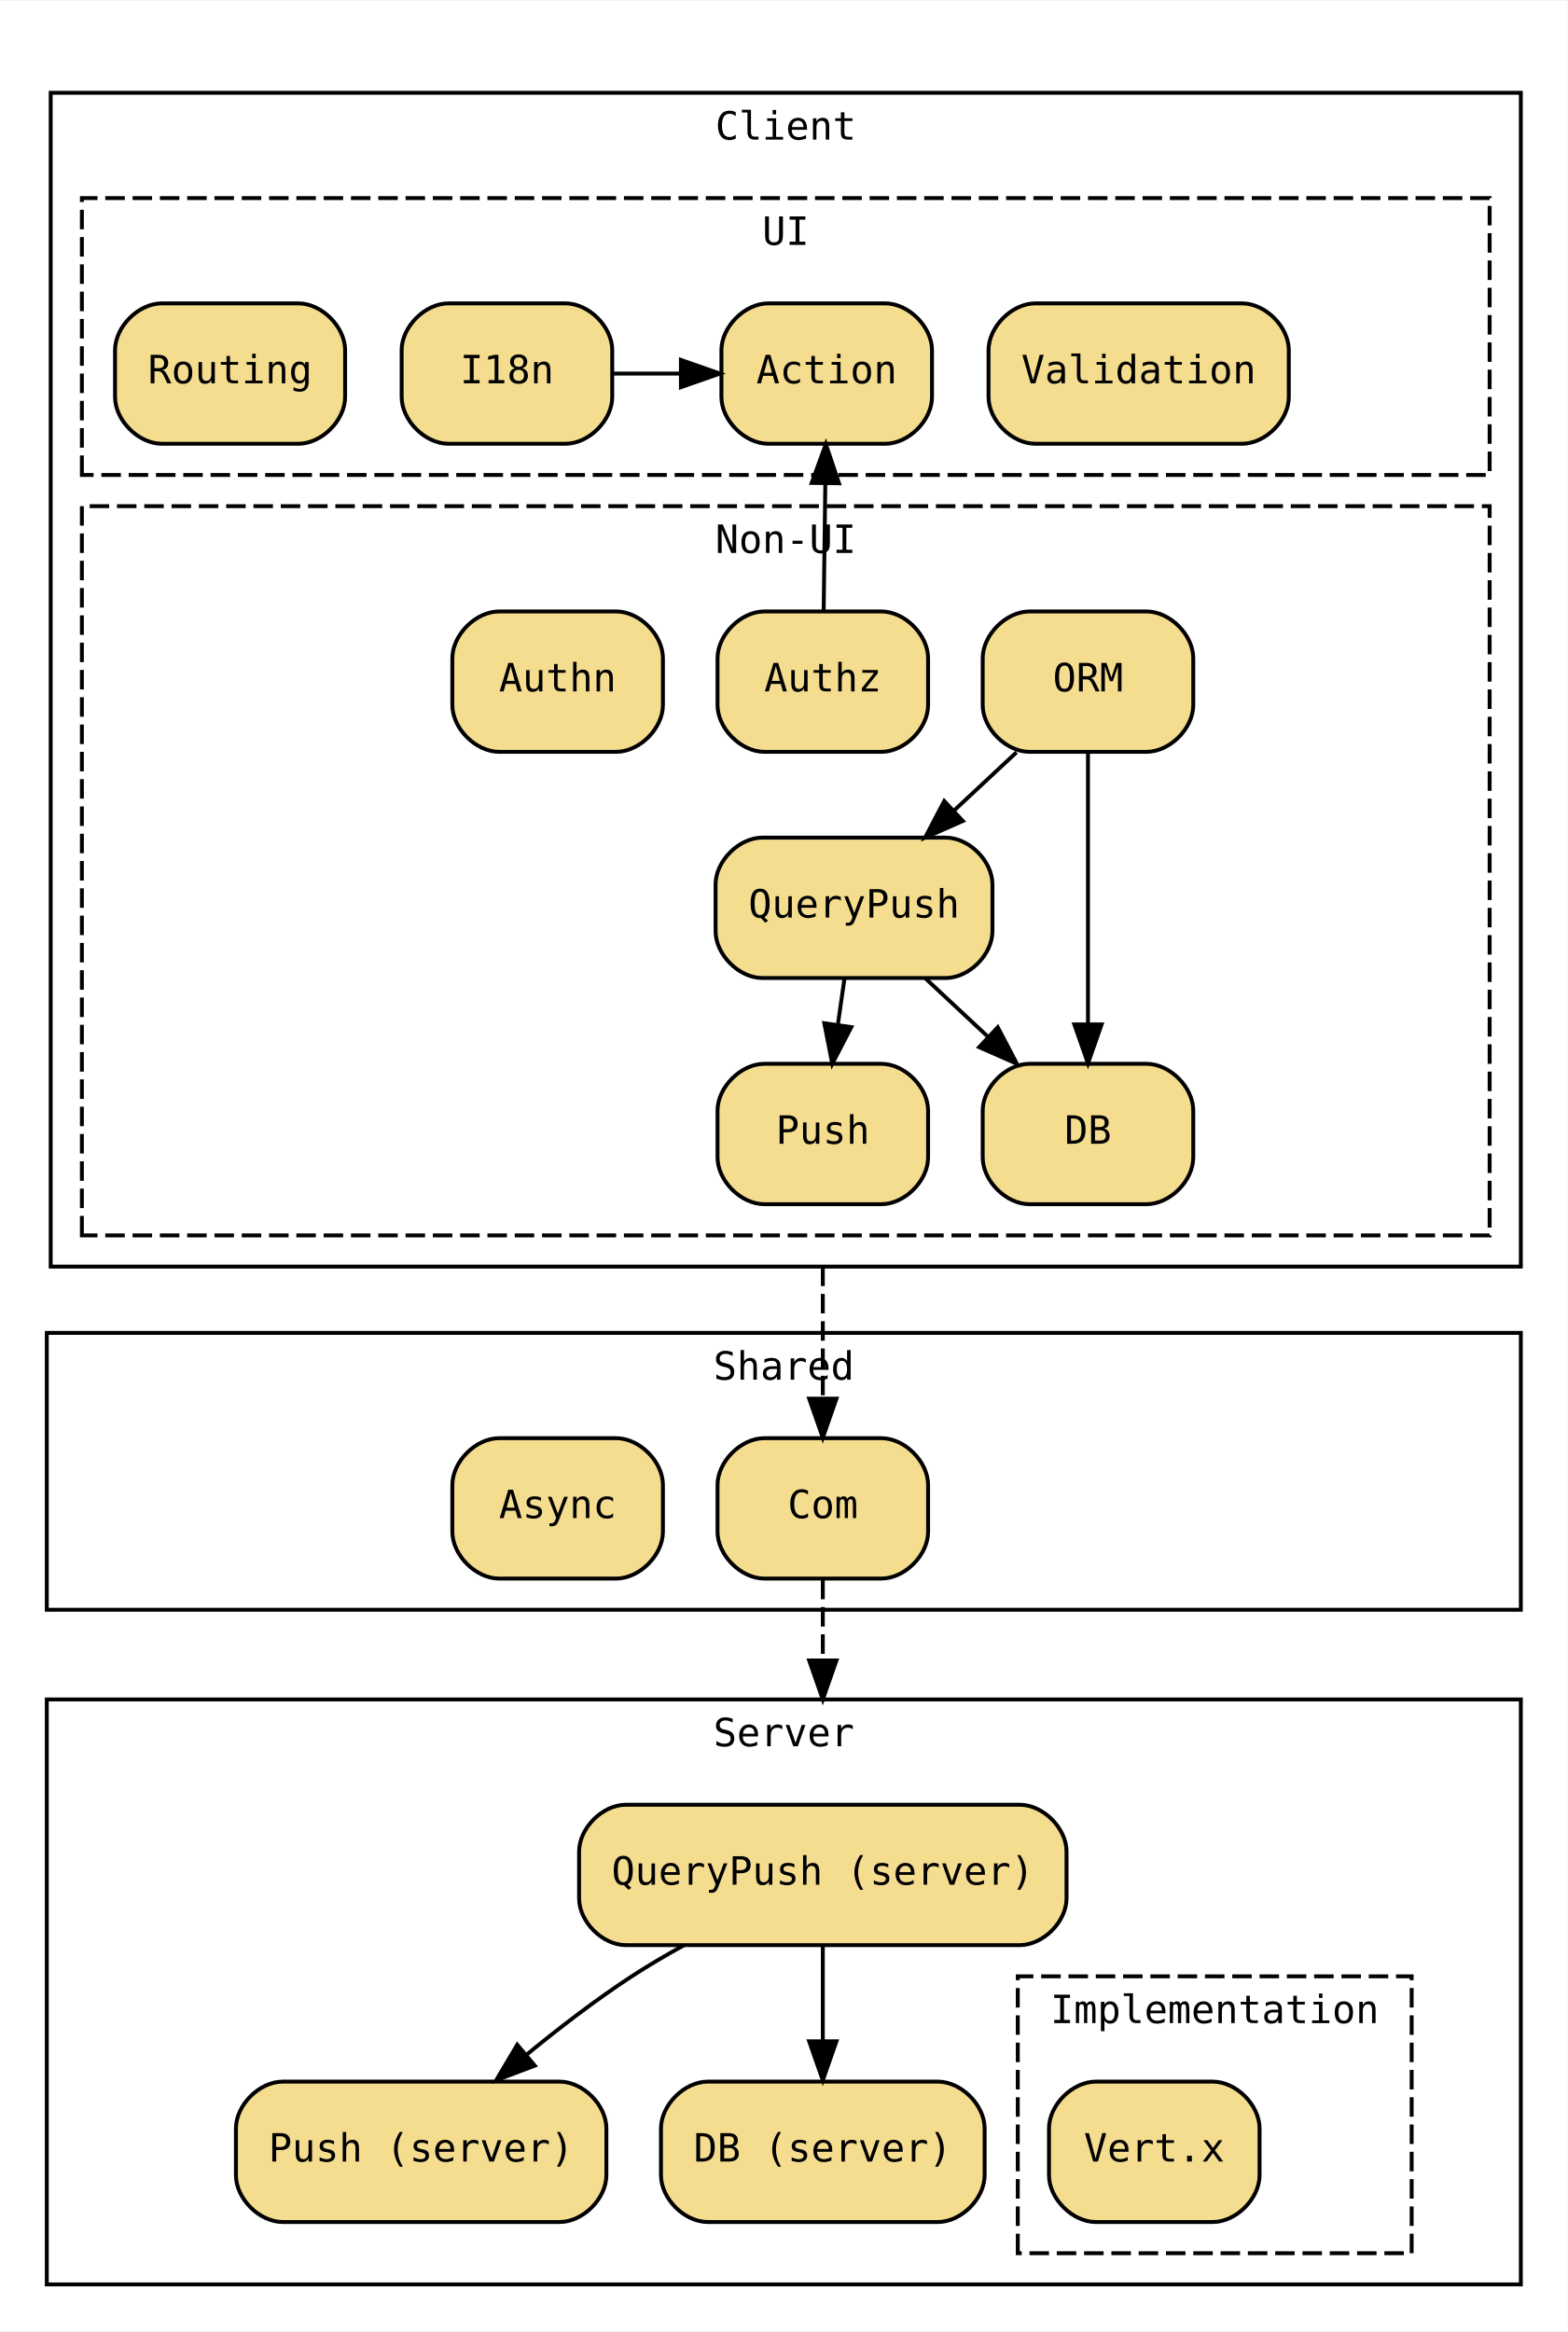
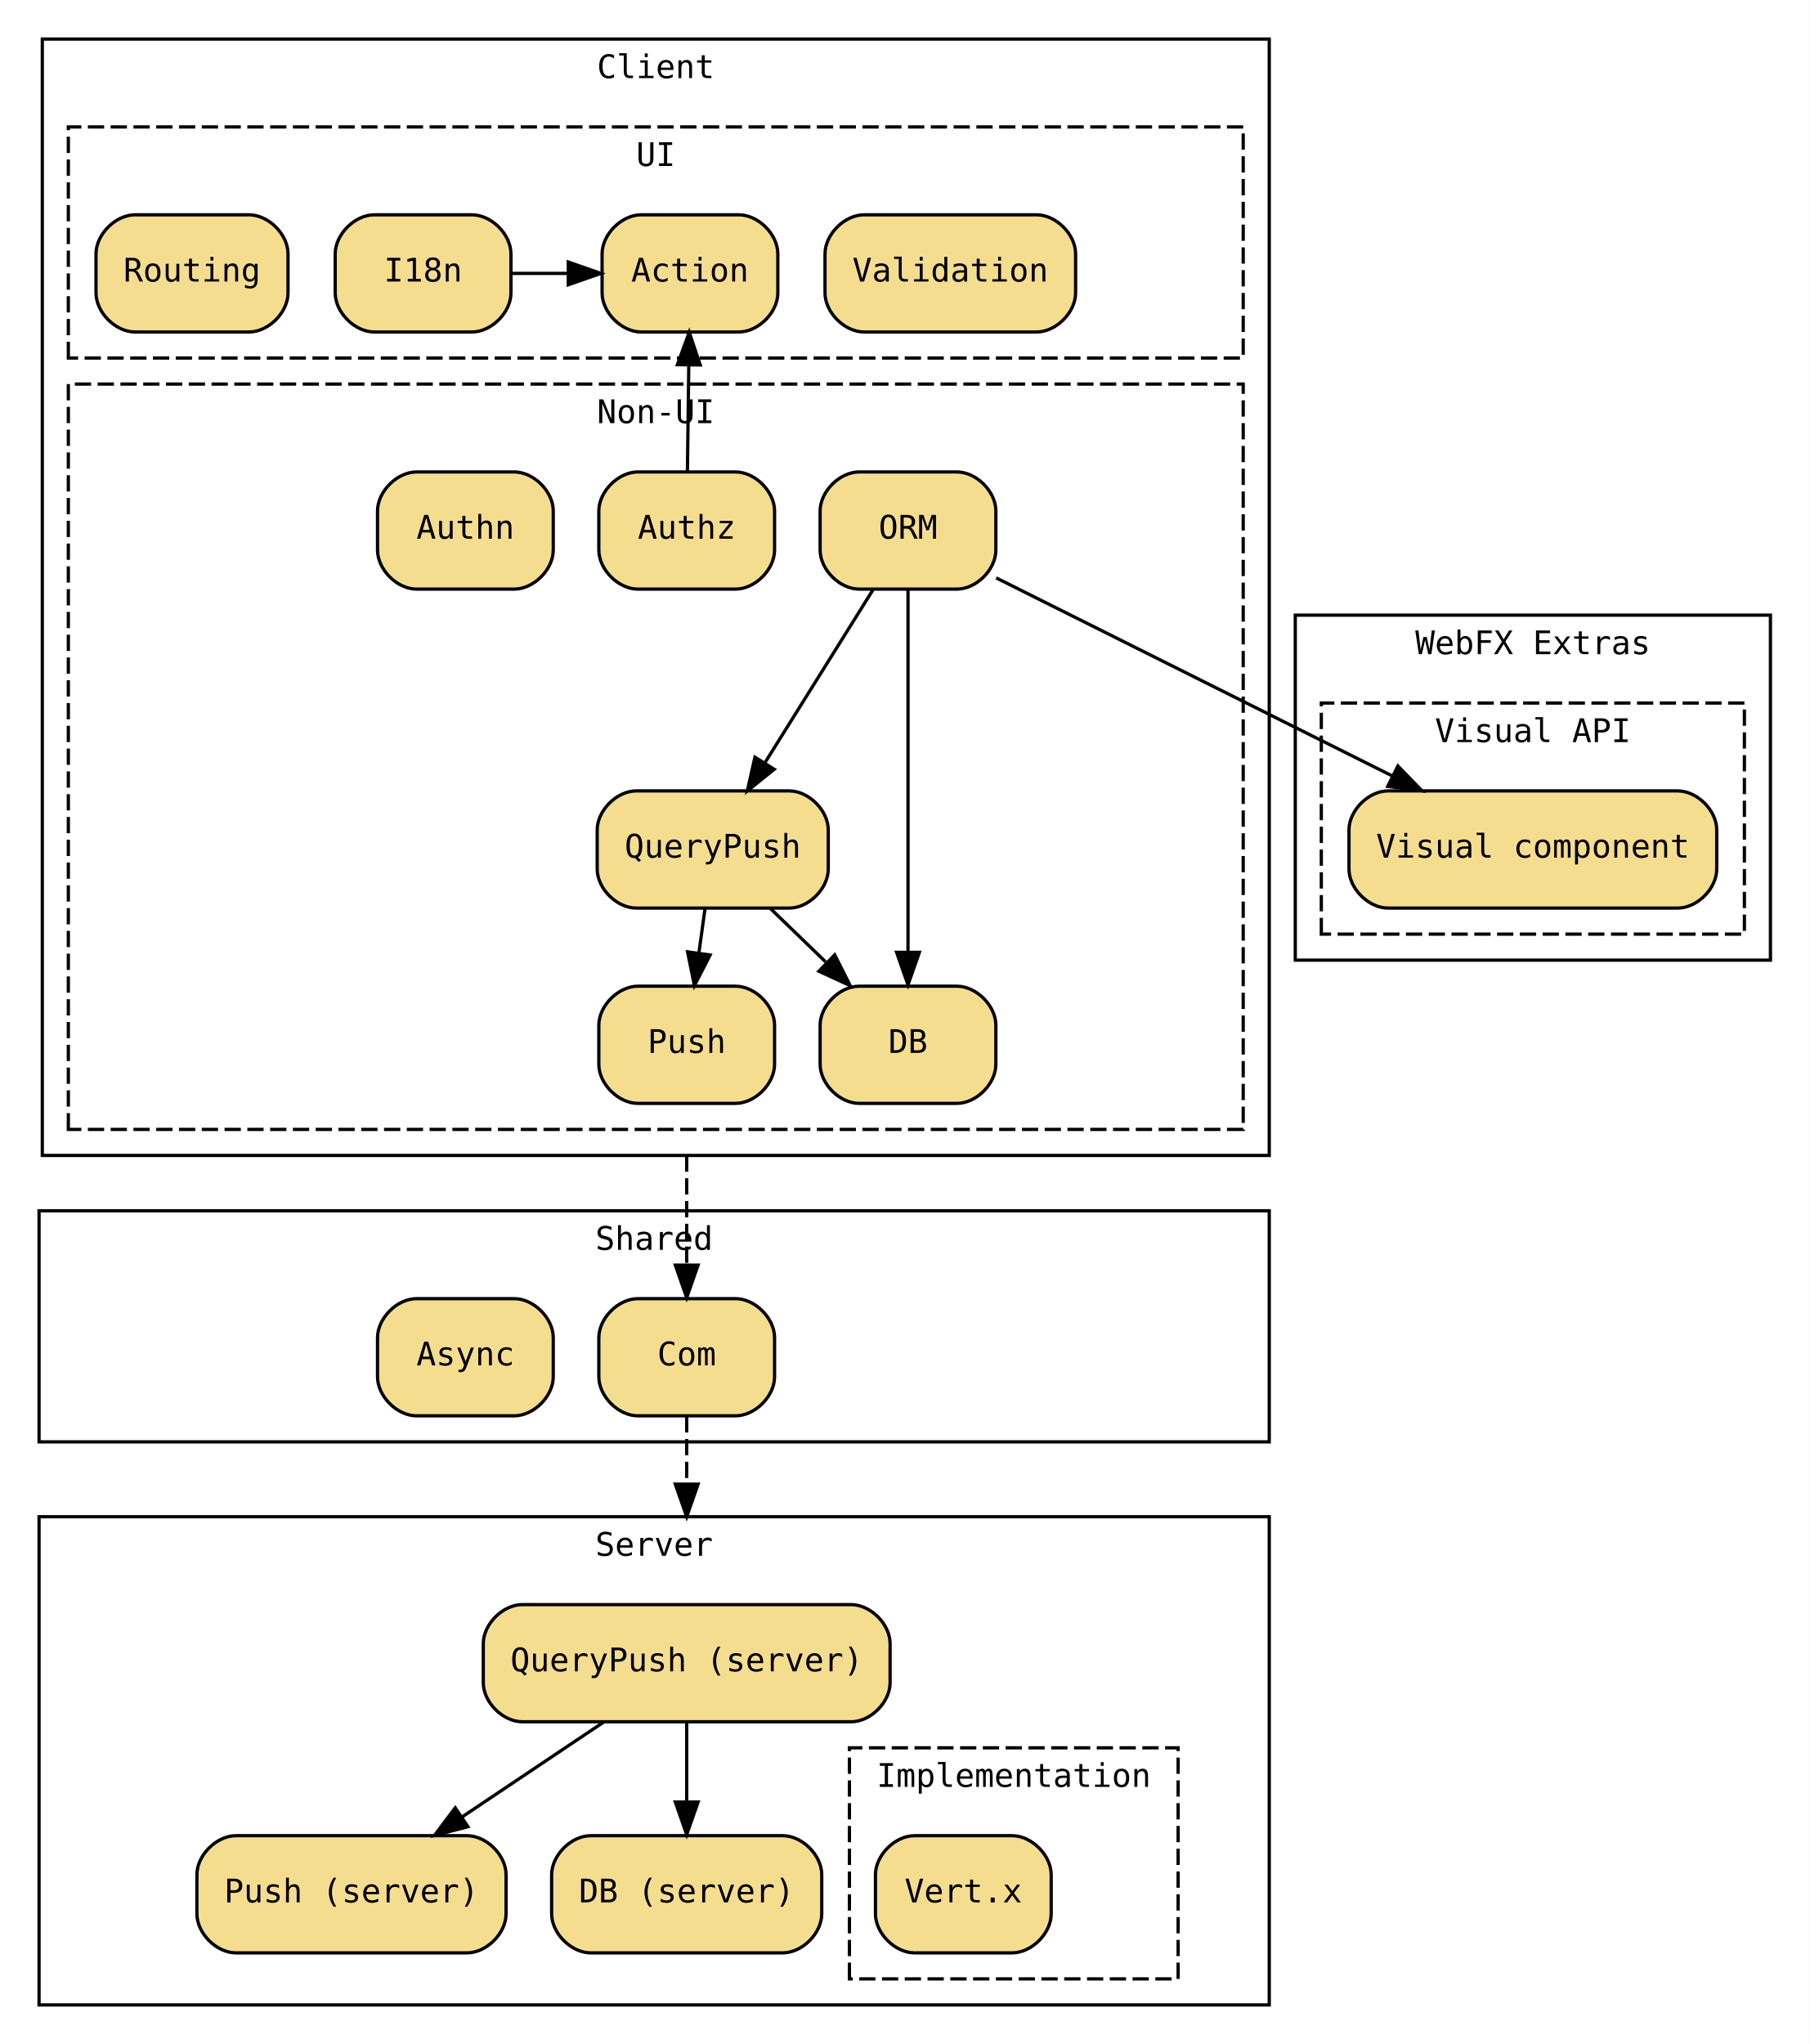
- <svg xmlns="http://www.w3.org/2000/svg" height="598pt" preserveAspectRatio="xMidYMid meet" viewBox="0.00 0.00 402.00 597.59" width="402pt">
-   <g class="graph" id="graph0" transform="scale(1 1) rotate(0) translate(4 593.59)">
-     <polygon fill="white" points="-4,4 -4,-593.59 398,-593.59 398,4 -4,4" stroke="transparent" />
+ <svg xmlns="http://www.w3.org/2000/svg" height="628pt" preserveAspectRatio="xMidYMid meet" viewBox="0.00 0.00 556.00 628.00" width="556pt">
+   <g class="graph" id="graph0" transform="scale(1 1) rotate(0) translate(4 624)">
+     <polygon fill="white" points="-4,4 -4,-624 552,-624 552,4 -4,4" stroke="transparent" />
    <g class="cluster" id="clust1">
-       <polygon fill="none" points="9,-269 9,-570 386,-570 386,-269 9,-269" stroke="black" />
-       <text font-family="monospace" font-size="10.00" text-anchor="middle" x="197.5" y="-558">    Client</text>
+       <polygon fill="none" points="9,-269 9,-612 386,-612 386,-269 9,-269" stroke="black" />
+       <text font-family="monospace" font-size="10.00" text-anchor="middle" x="197.5" y="-600">    Client</text>
    </g>
    <g class="cluster" id="clust2">
-       <polygon fill="none" points="17,-472 17,-543 378,-543 378,-472 17,-472" stroke="black" stroke-dasharray="5,2" />
-       <text font-family="monospace" font-size="10.00" text-anchor="middle" x="197.5" y="-531">    UI</text>
+       <polygon fill="none" points="17,-514 17,-585 378,-585 378,-514 17,-514" stroke="black" stroke-dasharray="5,2" />
+       <text font-family="monospace" font-size="10.00" text-anchor="middle" x="197.5" y="-573">    UI</text>
    </g>
    <g class="cluster" id="clust4">
-       <polygon fill="none" points="17,-277 17,-464 378,-464 378,-277 17,-277" stroke="black" stroke-dasharray="5,2" />
-       <text font-family="monospace" font-size="10.00" text-anchor="middle" x="197.5" y="-452">Non-UI      </text>
+       <polygon fill="none" points="17,-277 17,-506 378,-506 378,-277 17,-277" stroke="black" stroke-dasharray="5,2" />
+       <text font-family="monospace" font-size="10.00" text-anchor="middle" x="197.5" y="-494">Non-UI      </text>
    </g>
    <g class="cluster" id="clust8">
      <polygon fill="none" points="8,-181 8,-252 386,-252 386,-181 8,-181" stroke="black" />
      <text font-family="monospace" font-size="10.00" text-anchor="middle" x="197" y="-240">Shared       </text>
    </g>
    <g class="cluster" id="clust10">
      <polygon fill="none" points="8,-8 8,-158 386,-158 386,-8 8,-8" stroke="black" />
      <text font-family="monospace" font-size="10.00" text-anchor="middle" x="197" y="-146">Server</text>
    </g>
    <g class="cluster" id="clust11">
      <polygon fill="none" points="257,-16 257,-87 358,-87 358,-16 257,-16" stroke="black" stroke-dasharray="5,2" />
      <text font-family="monospace" font-size="10.00" text-anchor="middle" x="307.5" y="-75">Implementation</text>
    </g>
+     <g class="cluster" id="clust14">
+       <polygon fill="none" points="394,-329 394,-435 540,-435 540,-329 394,-329" stroke="black" />
+       <text font-family="monospace" font-size="10.00" text-anchor="middle" x="467" y="-423">WebFX Extras</text>
+     </g>
+     <g class="cluster" id="clust15">
+       <polygon fill="none" points="402,-337 402,-408 532,-408 532,-337 402,-337" stroke="black" stroke-dasharray="5,2" />
+       <text font-family="monospace" font-size="10.00" text-anchor="middle" x="467" y="-396">Visual API</text>
+     </g>
    <g class="node" id="node1">
-       <path d="M72.5,-516C72.5,-516 37.5,-516 37.5,-516 31.5,-516 25.5,-510 25.5,-504 25.5,-504 25.5,-492 25.5,-492 25.5,-486 31.5,-480 37.5,-480 37.5,-480 72.5,-480 72.5,-480 78.5,-480 84.5,-486 84.5,-492 84.5,-492 84.5,-504 84.5,-504 84.5,-510 78.5,-516 72.5,-516" fill="#f5dd90" stroke="black" />
-       <text font-family="monospace" font-size="10.00" text-anchor="middle" x="55" y="-495.5">Routing</text>
+       <path d="M72.5,-558C72.5,-558 37.5,-558 37.5,-558 31.5,-558 25.5,-552 25.5,-546 25.5,-546 25.5,-534 25.5,-534 25.5,-528 31.5,-522 37.5,-522 37.5,-522 72.5,-522 72.5,-522 78.5,-522 84.5,-528 84.5,-534 84.5,-534 84.5,-546 84.5,-546 84.5,-552 78.5,-558 72.5,-558" fill="#f5dd90" stroke="black" />
+       <text font-family="monospace" font-size="10.00" text-anchor="middle" x="55" y="-537.5">Routing</text>
    </g>
    <g class="node" id="node2">
-       <path d="M141,-516C141,-516 111,-516 111,-516 105,-516 99,-510 99,-504 99,-504 99,-492 99,-492 99,-486 105,-480 111,-480 111,-480 141,-480 141,-480 147,-480 153,-486 153,-492 153,-492 153,-504 153,-504 153,-510 147,-516 141,-516" fill="#f5dd90" stroke="black" />
-       <text font-family="monospace" font-size="10.00" text-anchor="middle" x="126" y="-495.5">I18n</text>
+       <path d="M141,-558C141,-558 111,-558 111,-558 105,-558 99,-552 99,-546 99,-546 99,-534 99,-534 99,-528 105,-522 111,-522 111,-522 141,-522 141,-522 147,-522 153,-528 153,-534 153,-534 153,-546 153,-546 153,-552 147,-558 141,-558" fill="#f5dd90" stroke="black" />
+       <text font-family="monospace" font-size="10.00" text-anchor="middle" x="126" y="-537.5">I18n</text>
    </g>
    <g class="node" id="node3">
-       <path d="M223,-516C223,-516 193,-516 193,-516 187,-516 181,-510 181,-504 181,-504 181,-492 181,-492 181,-486 187,-480 193,-480 193,-480 223,-480 223,-480 229,-480 235,-486 235,-492 235,-492 235,-504 235,-504 235,-510 229,-516 223,-516" fill="#f5dd90" stroke="black" />
-       <text font-family="monospace" font-size="10.00" text-anchor="middle" x="208" y="-495.5">Action</text>
+       <path d="M223,-558C223,-558 193,-558 193,-558 187,-558 181,-552 181,-546 181,-546 181,-534 181,-534 181,-528 187,-522 193,-522 193,-522 223,-522 223,-522 229,-522 235,-528 235,-534 235,-534 235,-546 235,-546 235,-552 229,-558 223,-558" fill="#f5dd90" stroke="black" />
+       <text font-family="monospace" font-size="10.00" text-anchor="middle" x="208" y="-537.5">Action</text>
    </g>
    <g class="edge" id="edge1">
-       <path d="M153.23,-498C158.93,-498 164.64,-498 170.34,-498" fill="none" stroke="black" />
-       <polygon fill="black" points="170.61,-501.5 180.61,-498 170.61,-494.5 170.61,-501.5" stroke="black" />
+       <path d="M153.23,-540C158.93,-540 164.64,-540 170.34,-540" fill="none" stroke="black" />
+       <polygon fill="black" points="170.61,-543.5 180.61,-540 170.61,-536.5 170.61,-543.5" stroke="black" />
    </g>
    <g class="node" id="node4">
-       <path d="M314.5,-516C314.5,-516 261.5,-516 261.5,-516 255.5,-516 249.5,-510 249.5,-504 249.5,-504 249.5,-492 249.5,-492 249.5,-486 255.5,-480 261.5,-480 261.5,-480 314.5,-480 314.5,-480 320.5,-480 326.5,-486 326.5,-492 326.5,-492 326.5,-504 326.5,-504 326.5,-510 320.5,-516 314.5,-516" fill="#f5dd90" stroke="black" />
-       <text font-family="monospace" font-size="10.00" text-anchor="middle" x="288" y="-495.5">Validation</text>
+       <path d="M314.5,-558C314.5,-558 261.5,-558 261.5,-558 255.5,-558 249.5,-552 249.5,-546 249.5,-546 249.5,-534 249.5,-534 249.5,-528 255.5,-522 261.5,-522 261.5,-522 314.5,-522 314.5,-522 320.5,-522 326.5,-528 326.5,-534 326.5,-534 326.5,-546 326.5,-546 326.5,-552 320.5,-558 314.5,-558" fill="#f5dd90" stroke="black" />
+       <text font-family="monospace" font-size="10.00" text-anchor="middle" x="288" y="-537.5">Validation</text>
    </g>
    <g class="node" id="node9">
-       <path d="M222,-437C222,-437 192,-437 192,-437 186,-437 180,-431 180,-425 180,-425 180,-413 180,-413 180,-407 186,-401 192,-401 192,-401 222,-401 222,-401 228,-401 234,-407 234,-413 234,-413 234,-425 234,-425 234,-431 228,-437 222,-437" fill="#f5dd90" stroke="black" />
-       <text font-family="monospace" font-size="10.00" text-anchor="middle" x="207" y="-416.5">Authz</text>
+       <path d="M222,-479C222,-479 192,-479 192,-479 186,-479 180,-473 180,-467 180,-467 180,-455 180,-455 180,-449 186,-443 192,-443 192,-443 222,-443 222,-443 228,-443 234,-449 234,-455 234,-455 234,-467 234,-467 234,-473 228,-479 222,-479" fill="#f5dd90" stroke="black" />
+       <text font-family="monospace" font-size="10.00" text-anchor="middle" x="207" y="-458.5">Authz</text>
    </g>
    <g class="edge" id="edge28">
-       <path d="M207.64,-469.62C207.5,-458.76 207.35,-446.6 207.22,-437.04" fill="none" stroke="black" />
-       <polygon fill="black" points="204.15,-469.96 207.78,-479.91 211.15,-469.87 204.15,-469.96" stroke="black" />
+       <path d="M207.64,-511.62C207.5,-500.76 207.35,-488.6 207.22,-479.04" fill="none" stroke="black" />
+       <polygon fill="black" points="204.15,-511.96 207.78,-521.91 211.15,-511.87 204.15,-511.96" stroke="black" />
    </g>
    <g class="node" id="node8">
-       <path d="M154,-437C154,-437 124,-437 124,-437 118,-437 112,-431 112,-425 112,-425 112,-413 112,-413 112,-407 118,-401 124,-401 124,-401 154,-401 154,-401 160,-401 166,-407 166,-413 166,-413 166,-425 166,-425 166,-431 160,-437 154,-437" fill="#f5dd90" stroke="black" />
-       <text font-family="monospace" font-size="10.00" text-anchor="middle" x="139" y="-416.5">Authn</text>
+       <path d="M154,-479C154,-479 124,-479 124,-479 118,-479 112,-473 112,-467 112,-467 112,-455 112,-455 112,-449 118,-443 124,-443 124,-443 154,-443 154,-443 160,-443 166,-449 166,-455 166,-455 166,-467 166,-467 166,-473 160,-479 154,-479" fill="#f5dd90" stroke="black" />
+       <text font-family="monospace" font-size="10.00" text-anchor="middle" x="139" y="-458.5">Authn</text>
    </g>
    <g class="node" id="node14">
-       <path d="M238.5,-379C238.5,-379 191.5,-379 191.5,-379 185.5,-379 179.5,-373 179.5,-367 179.5,-367 179.5,-355 179.5,-355 179.5,-349 185.5,-343 191.5,-343 191.5,-343 238.5,-343 238.5,-343 244.5,-343 250.5,-349 250.5,-355 250.5,-355 250.5,-367 250.5,-367 250.5,-373 244.5,-379 238.5,-379" fill="#f5dd90" stroke="black" />
-       <text font-family="monospace" font-size="10.00" text-anchor="middle" x="215" y="-358.5">QueryPush</text>
+       <path d="M238.5,-381C238.5,-381 191.5,-381 191.5,-381 185.5,-381 179.5,-375 179.5,-369 179.5,-369 179.5,-357 179.5,-357 179.5,-351 185.5,-345 191.5,-345 191.5,-345 238.5,-345 238.5,-345 244.5,-345 250.5,-351 250.5,-357 250.5,-357 250.5,-369 250.5,-369 250.5,-375 244.5,-381 238.5,-381" fill="#f5dd90" stroke="black" />
+       <text font-family="monospace" font-size="10.00" text-anchor="middle" x="215" y="-360.5">QueryPush</text>
    </g>
    <g class="node" id="node10">
-       <path d="M290,-437C290,-437 260,-437 260,-437 254,-437 248,-431 248,-425 248,-425 248,-413 248,-413 248,-407 254,-401 260,-401 260,-401 290,-401 290,-401 296,-401 302,-407 302,-413 302,-413 302,-425 302,-425 302,-431 296,-437 290,-437" fill="#f5dd90" stroke="black" />
-       <text font-family="monospace" font-size="10.00" text-anchor="middle" x="275" y="-416.5">ORM</text>
+       <path d="M290,-479C290,-479 260,-479 260,-479 254,-479 248,-473 248,-467 248,-467 248,-455 248,-455 248,-449 254,-443 260,-443 260,-443 290,-443 290,-443 296,-443 302,-449 302,-455 302,-455 302,-467 302,-467 302,-473 296,-479 290,-479" fill="#f5dd90" stroke="black" />
+       <text font-family="monospace" font-size="10.00" text-anchor="middle" x="275" y="-458.5">ORM</text>
    </g>
    <g class="node" id="node12">
      <path d="M290,-321C290,-321 260,-321 260,-321 254,-321 248,-315 248,-309 248,-309 248,-297 248,-297 248,-291 254,-285 260,-285 260,-285 290,-285 290,-285 296,-285 302,-291 302,-297 302,-297 302,-309 302,-309 302,-315 296,-321 290,-321" fill="#f5dd90" stroke="black" />
      <text font-family="monospace" font-size="10.00" text-anchor="middle" x="275" y="-300.5">DB</text>
    </g>
    <g class="edge" id="edge13">
-       <path d="M275,-400.69C275,-382.25 275,-352.82 275,-331.26" fill="none" stroke="black" />
-       <polygon fill="black" points="278.5,-331.1 275,-321.1 271.5,-331.1 278.5,-331.1" stroke="black" />
+       <path d="M275,-442.88C275,-415.64 275,-363.91 275,-331.56" fill="none" stroke="black" />
+       <polygon fill="black" points="278.5,-331.4 275,-321.4 271.5,-331.4 278.5,-331.4" stroke="black" />
    </g>
    <g class="edge" id="edge14">
-       <path d="M256.67,-400.89C251.67,-396.23 246.16,-391.08 240.82,-386.1" fill="none" stroke="black" />
-       <polygon fill="black" points="242.91,-383.27 233.22,-379 238.14,-388.38 242.91,-383.27" stroke="black" />
+       <path d="M264.27,-442.84C255.06,-428.09 241.64,-406.62 231.13,-389.8" fill="none" stroke="black" />
+       <polygon fill="black" points="233.9,-387.64 225.63,-381.01 227.97,-391.35 233.9,-387.64" stroke="black" />
+     </g>
+     <g class="node" id="node25">
+       <path d="M511.5,-381C511.5,-381 422.5,-381 422.5,-381 416.5,-381 410.5,-375 410.5,-369 410.5,-369 410.5,-357 410.5,-357 410.5,-351 416.5,-345 422.5,-345 422.5,-345 511.5,-345 511.5,-345 517.5,-345 523.5,-351 523.5,-357 523.5,-357 523.5,-369 523.5,-369 523.5,-375 517.5,-381 511.5,-381" fill="#f5dd90" stroke="black" />
+       <text font-family="monospace" font-size="10.00" text-anchor="middle" x="467" y="-360.5">Visual component</text>
+     </g>
+     <g class="edge" id="edge29">
+       <path d="M302.1,-446.45C333.74,-430.63 386.48,-404.26 423.78,-385.61" fill="none" stroke="black" />
+       <polygon fill="black" points="425.53,-388.65 432.91,-381.04 422.4,-382.39 425.53,-388.65" stroke="black" />
    </g>
    <g class="node" id="node13">
      <path d="M222,-321C222,-321 192,-321 192,-321 186,-321 180,-315 180,-309 180,-309 180,-297 180,-297 180,-291 186,-285 192,-285 192,-285 222,-285 222,-285 228,-285 234,-291 234,-297 234,-297 234,-309 234,-309 234,-315 228,-321 222,-321" fill="#f5dd90" stroke="black" />
      <text font-family="monospace" font-size="10.00" text-anchor="middle" x="207" y="-300.5">Push</text>
    </g>
    <g class="node" id="node17">
      <path d="M222,-225C222,-225 192,-225 192,-225 186,-225 180,-219 180,-213 180,-213 180,-201 180,-201 180,-195 186,-189 192,-189 192,-189 222,-189 222,-189 228,-189 234,-195 234,-201 234,-201 234,-213 234,-213 234,-219 228,-225 222,-225" fill="#f5dd90" stroke="black" />
      <text font-family="monospace" font-size="10.00" text-anchor="middle" x="207" y="-204.5">Com</text>
    </g>
    <g class="edge" id="edge26">
-       <path d="M207,-269C207,-258.04 207,-245.96 207,-235.47" fill="none" stroke="black" stroke-dasharray="5,2" />
-       <polygon fill="black" points="210.5,-235.13 207,-225.13 203.5,-235.13 210.5,-235.13" stroke="black" />
+       <path d="M207,-269C207,-258.12 207,-246.18 207,-235.71" fill="none" stroke="black" stroke-dasharray="5,2" />
+       <polygon fill="black" points="210.5,-235.3 207,-225.3 203.5,-235.3 210.5,-235.3" stroke="black" />
    </g>
    <g class="edge" id="edge16">
-       <path d="M233.33,-342.89C238.33,-338.23 243.84,-333.08 249.18,-328.1" fill="none" stroke="black" />
-       <polygon fill="black" points="251.86,-330.38 256.78,-321 247.09,-325.27 251.86,-330.38" stroke="black" />
+       <path d="M232.68,-344.91C238,-339.77 243.95,-334.01 249.67,-328.49" fill="none" stroke="black" />
+       <polygon fill="black" points="252.48,-330.63 257.24,-321.17 247.62,-325.6 252.48,-330.63" stroke="black" />
    </g>
    <g class="edge" id="edge15">
-       <path d="M212.56,-342.89C212.03,-339.2 211.46,-335.21 210.89,-331.24" fill="none" stroke="black" />
-       <polygon fill="black" points="214.31,-330.41 209.43,-321 207.38,-331.4 214.31,-330.41" stroke="black" />
+       <path d="M212.64,-344.91C212.05,-340.58 211.39,-335.83 210.74,-331.14" fill="none" stroke="black" />
+       <polygon fill="black" points="214.2,-330.59 209.37,-321.17 207.27,-331.55 214.2,-330.59" stroke="black" />
    </g>
    <g class="node" id="node16">
      <path d="M154,-225C154,-225 124,-225 124,-225 118,-225 112,-219 112,-213 112,-213 112,-201 112,-201 112,-195 118,-189 124,-189 124,-189 154,-189 154,-189 160,-189 166,-195 166,-201 166,-201 166,-213 166,-213 166,-219 160,-225 154,-225" fill="#f5dd90" stroke="black" />
      <text font-family="monospace" font-size="10.00" text-anchor="middle" x="139" y="-204.5">Async</text>
    </g>
    <g class="node" id="node20">
      <path d="M257.5,-131C257.5,-131 156.5,-131 156.5,-131 150.5,-131 144.5,-125 144.5,-119 144.5,-119 144.5,-107 144.5,-107 144.5,-101 150.5,-95 156.5,-95 156.5,-95 257.5,-95 257.5,-95 263.5,-95 269.5,-101 269.5,-107 269.5,-107 269.5,-119 269.5,-119 269.5,-125 263.5,-131 257.5,-131" fill="#f5dd90" stroke="black" />
      <text font-family="monospace" font-size="10.00" text-anchor="middle" x="207" y="-110.5">QueryPush (server)</text>
    </g>
    <g class="edge" id="edge27">
-       <path d="M207,-188.7C207,-182.68 207,-175.58 207,-168.19" fill="none" stroke="black" stroke-dasharray="5,2" />
+       <path d="M207,-188.88C207,-182.79 207,-175.65 207,-168.22" fill="none" stroke="black" stroke-dasharray="5,2" />
      <polygon fill="black" points="210.5,-168 207,-158 203.5,-168 210.5,-168" stroke="black" />
    </g>
    <g class="node" id="node22">
      <path d="M139.5,-60C139.5,-60 68.5,-60 68.5,-60 62.5,-60 56.5,-54 56.5,-48 56.5,-48 56.5,-36 56.5,-36 56.5,-30 62.5,-24 68.5,-24 68.5,-24 139.5,-24 139.5,-24 145.5,-24 151.5,-30 151.5,-36 151.5,-36 151.5,-48 151.5,-48 151.5,-54 145.5,-60 139.5,-60" fill="#f5dd90" stroke="black" />
      <text font-family="monospace" font-size="10.00" text-anchor="middle" x="104" y="-39.5">Push (server)</text>
    </g>
    <g class="edge" id="edge23">
-       <path d="M171.43,-94.99C166.82,-92.46 162.24,-89.76 158,-87 148.79,-80.99 139.31,-73.7 130.91,-66.8" fill="none" stroke="black" />
-       <polygon fill="black" points="133.14,-64.1 123.24,-60.35 128.64,-69.46 133.14,-64.1" stroke="black" />
+       <path d="M181.54,-94.94C168.42,-86.15 152.23,-75.31 138.05,-65.81" fill="none" stroke="black" />
+       <polygon fill="black" points="139.78,-62.76 129.52,-60.1 135.88,-68.57 139.78,-62.76" stroke="black" />
    </g>
    <g class="node" id="node23">
      <path d="M236.5,-60C236.5,-60 177.5,-60 177.5,-60 171.5,-60 165.5,-54 165.5,-48 165.5,-48 165.5,-36 165.5,-36 165.5,-30 171.5,-24 177.5,-24 177.5,-24 236.5,-24 236.5,-24 242.5,-24 248.5,-30 248.5,-36 248.5,-36 248.5,-48 248.5,-48 248.5,-54 242.5,-60 236.5,-60" fill="#f5dd90" stroke="black" />
      <text font-family="monospace" font-size="10.00" text-anchor="middle" x="207" y="-39.5">DB (server)</text>
    </g>
    <g class="edge" id="edge24">
      <path d="M207,-94.94C207,-87.54 207,-78.67 207,-70.38" fill="none" stroke="black" />
      <polygon fill="black" points="210.5,-70.34 207,-60.34 203.5,-70.34 210.5,-70.34" stroke="black" />
    </g>
    <g class="node" id="node24">
      <path d="M307,-60C307,-60 277,-60 277,-60 271,-60 265,-54 265,-48 265,-48 265,-36 265,-36 265,-30 271,-24 277,-24 277,-24 307,-24 307,-24 313,-24 319,-30 319,-36 319,-36 319,-48 319,-48 319,-54 313,-60 307,-60" fill="#f5dd90" stroke="black" />
      <text font-family="monospace" font-size="10.00" text-anchor="middle" x="292" y="-39.5">Vert.x</text>
    </g>
  </g>
</svg>
